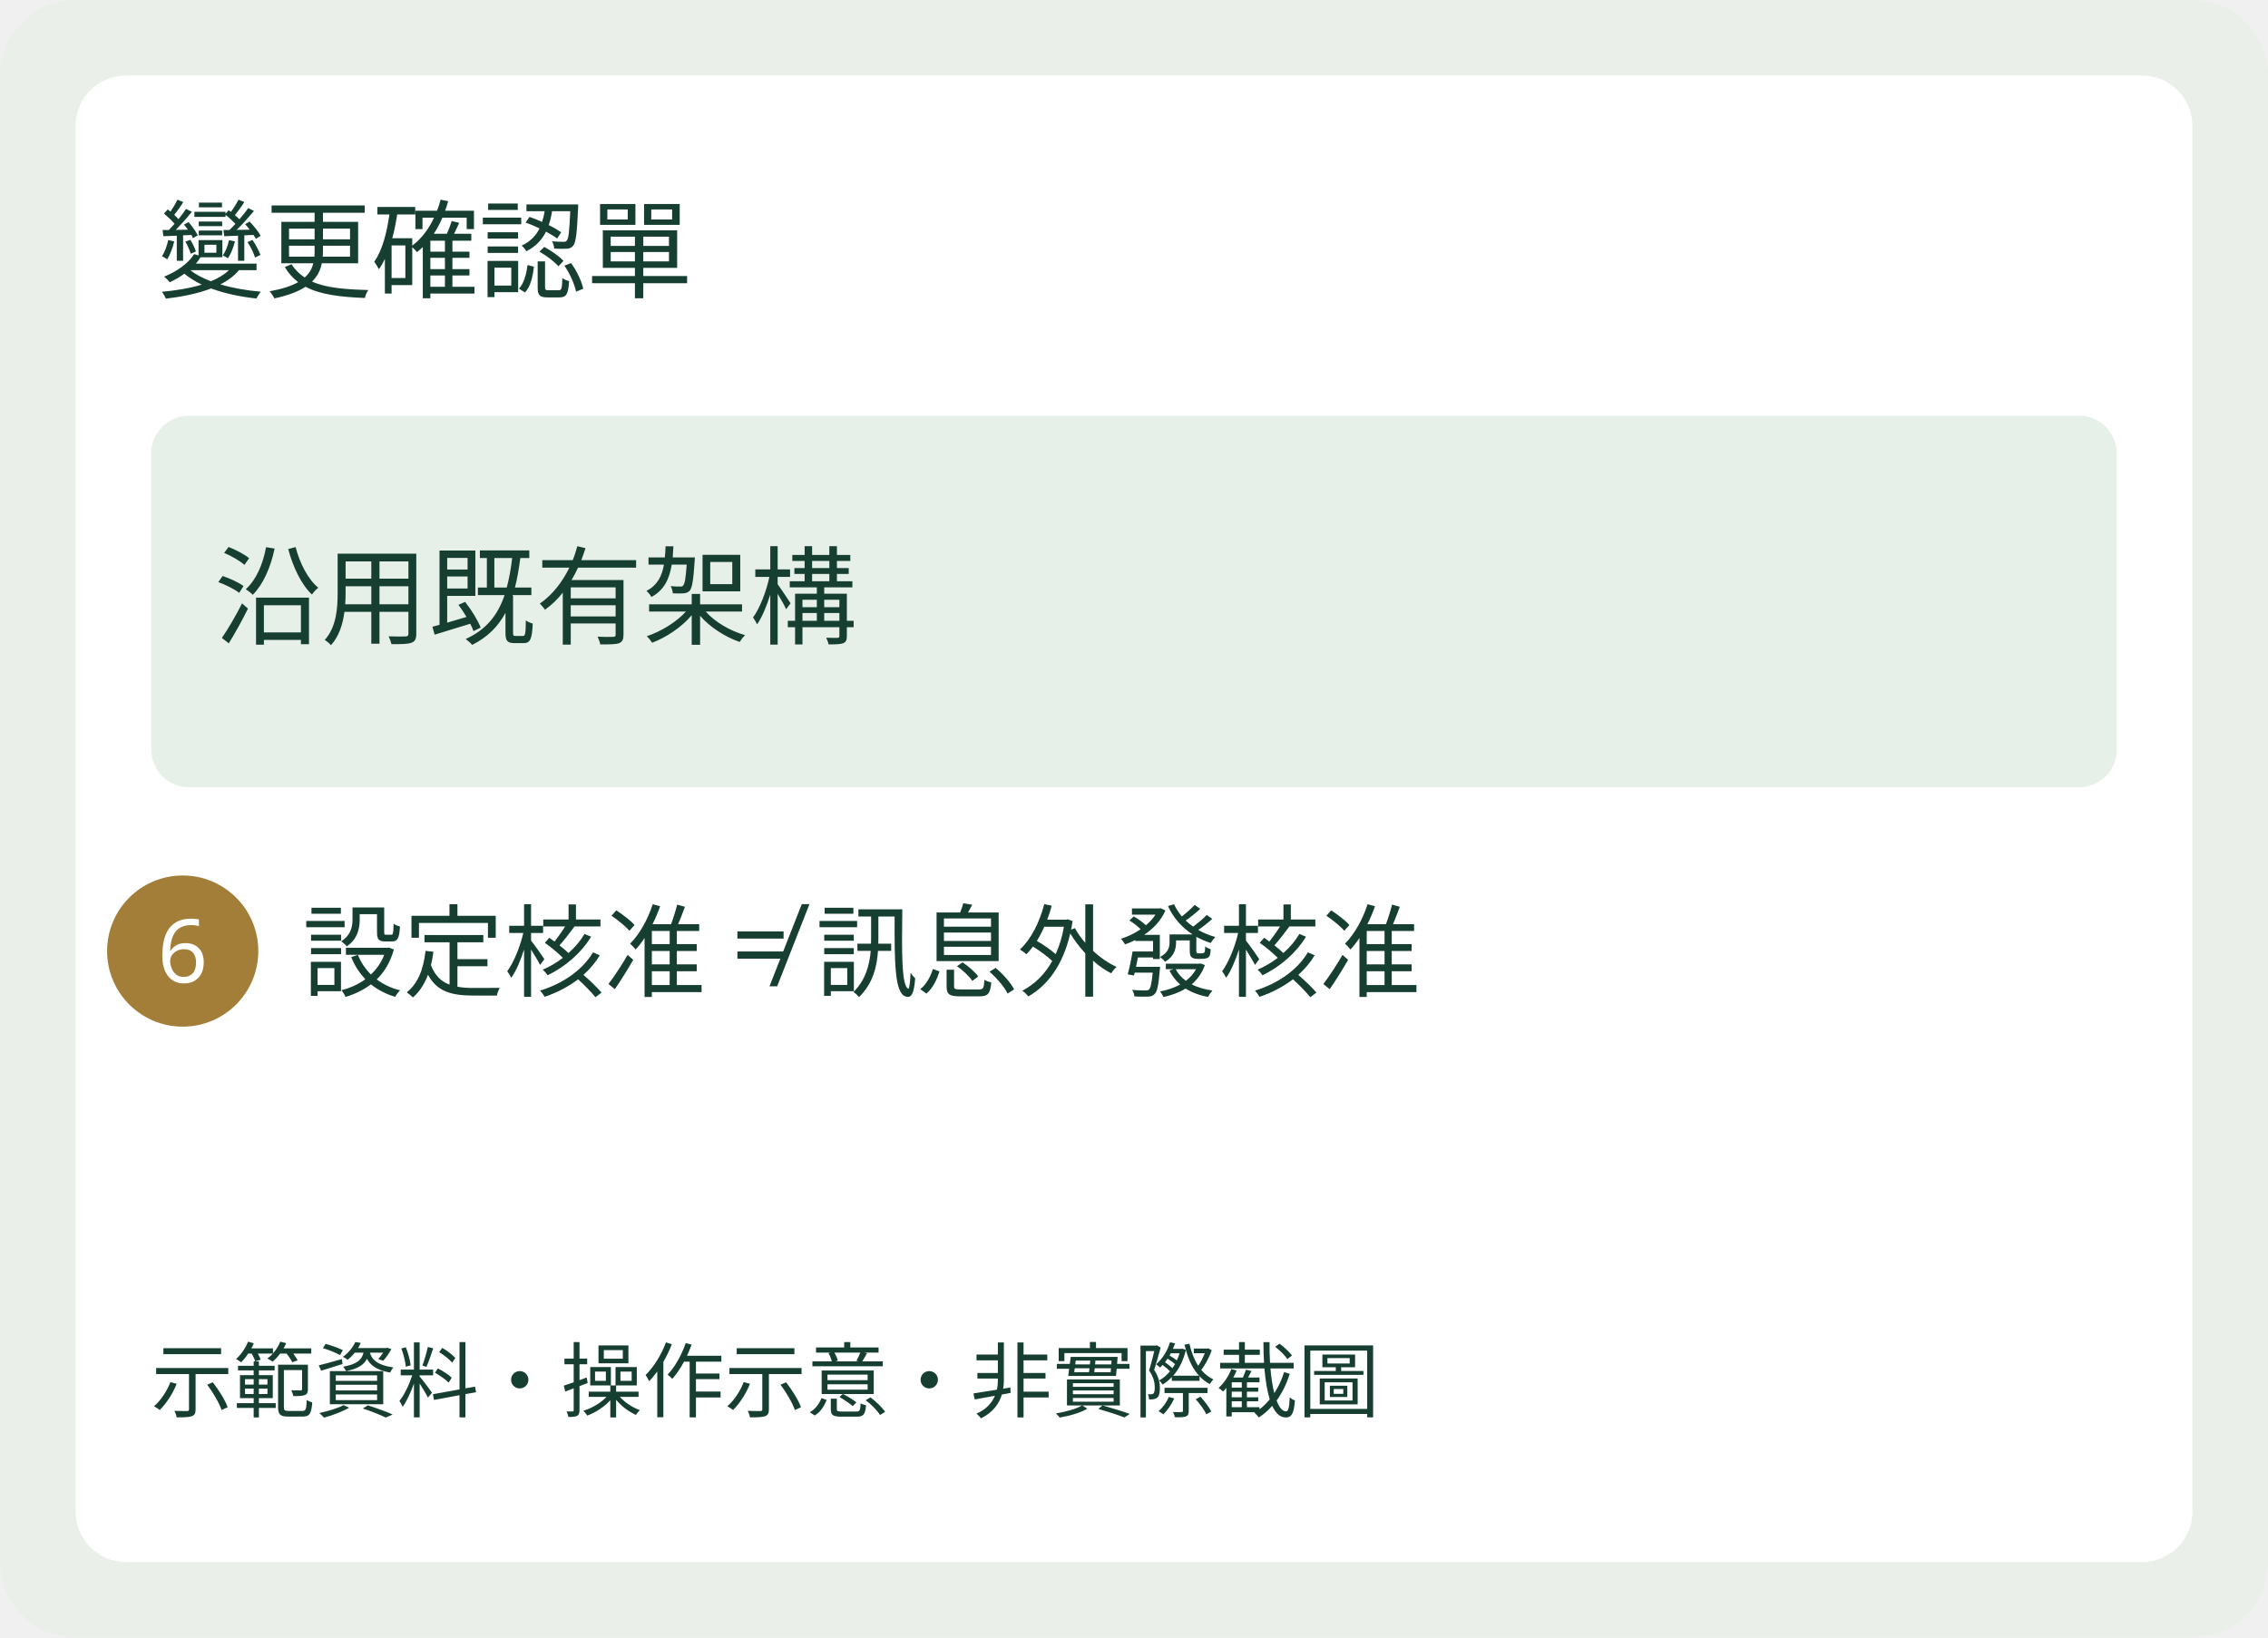
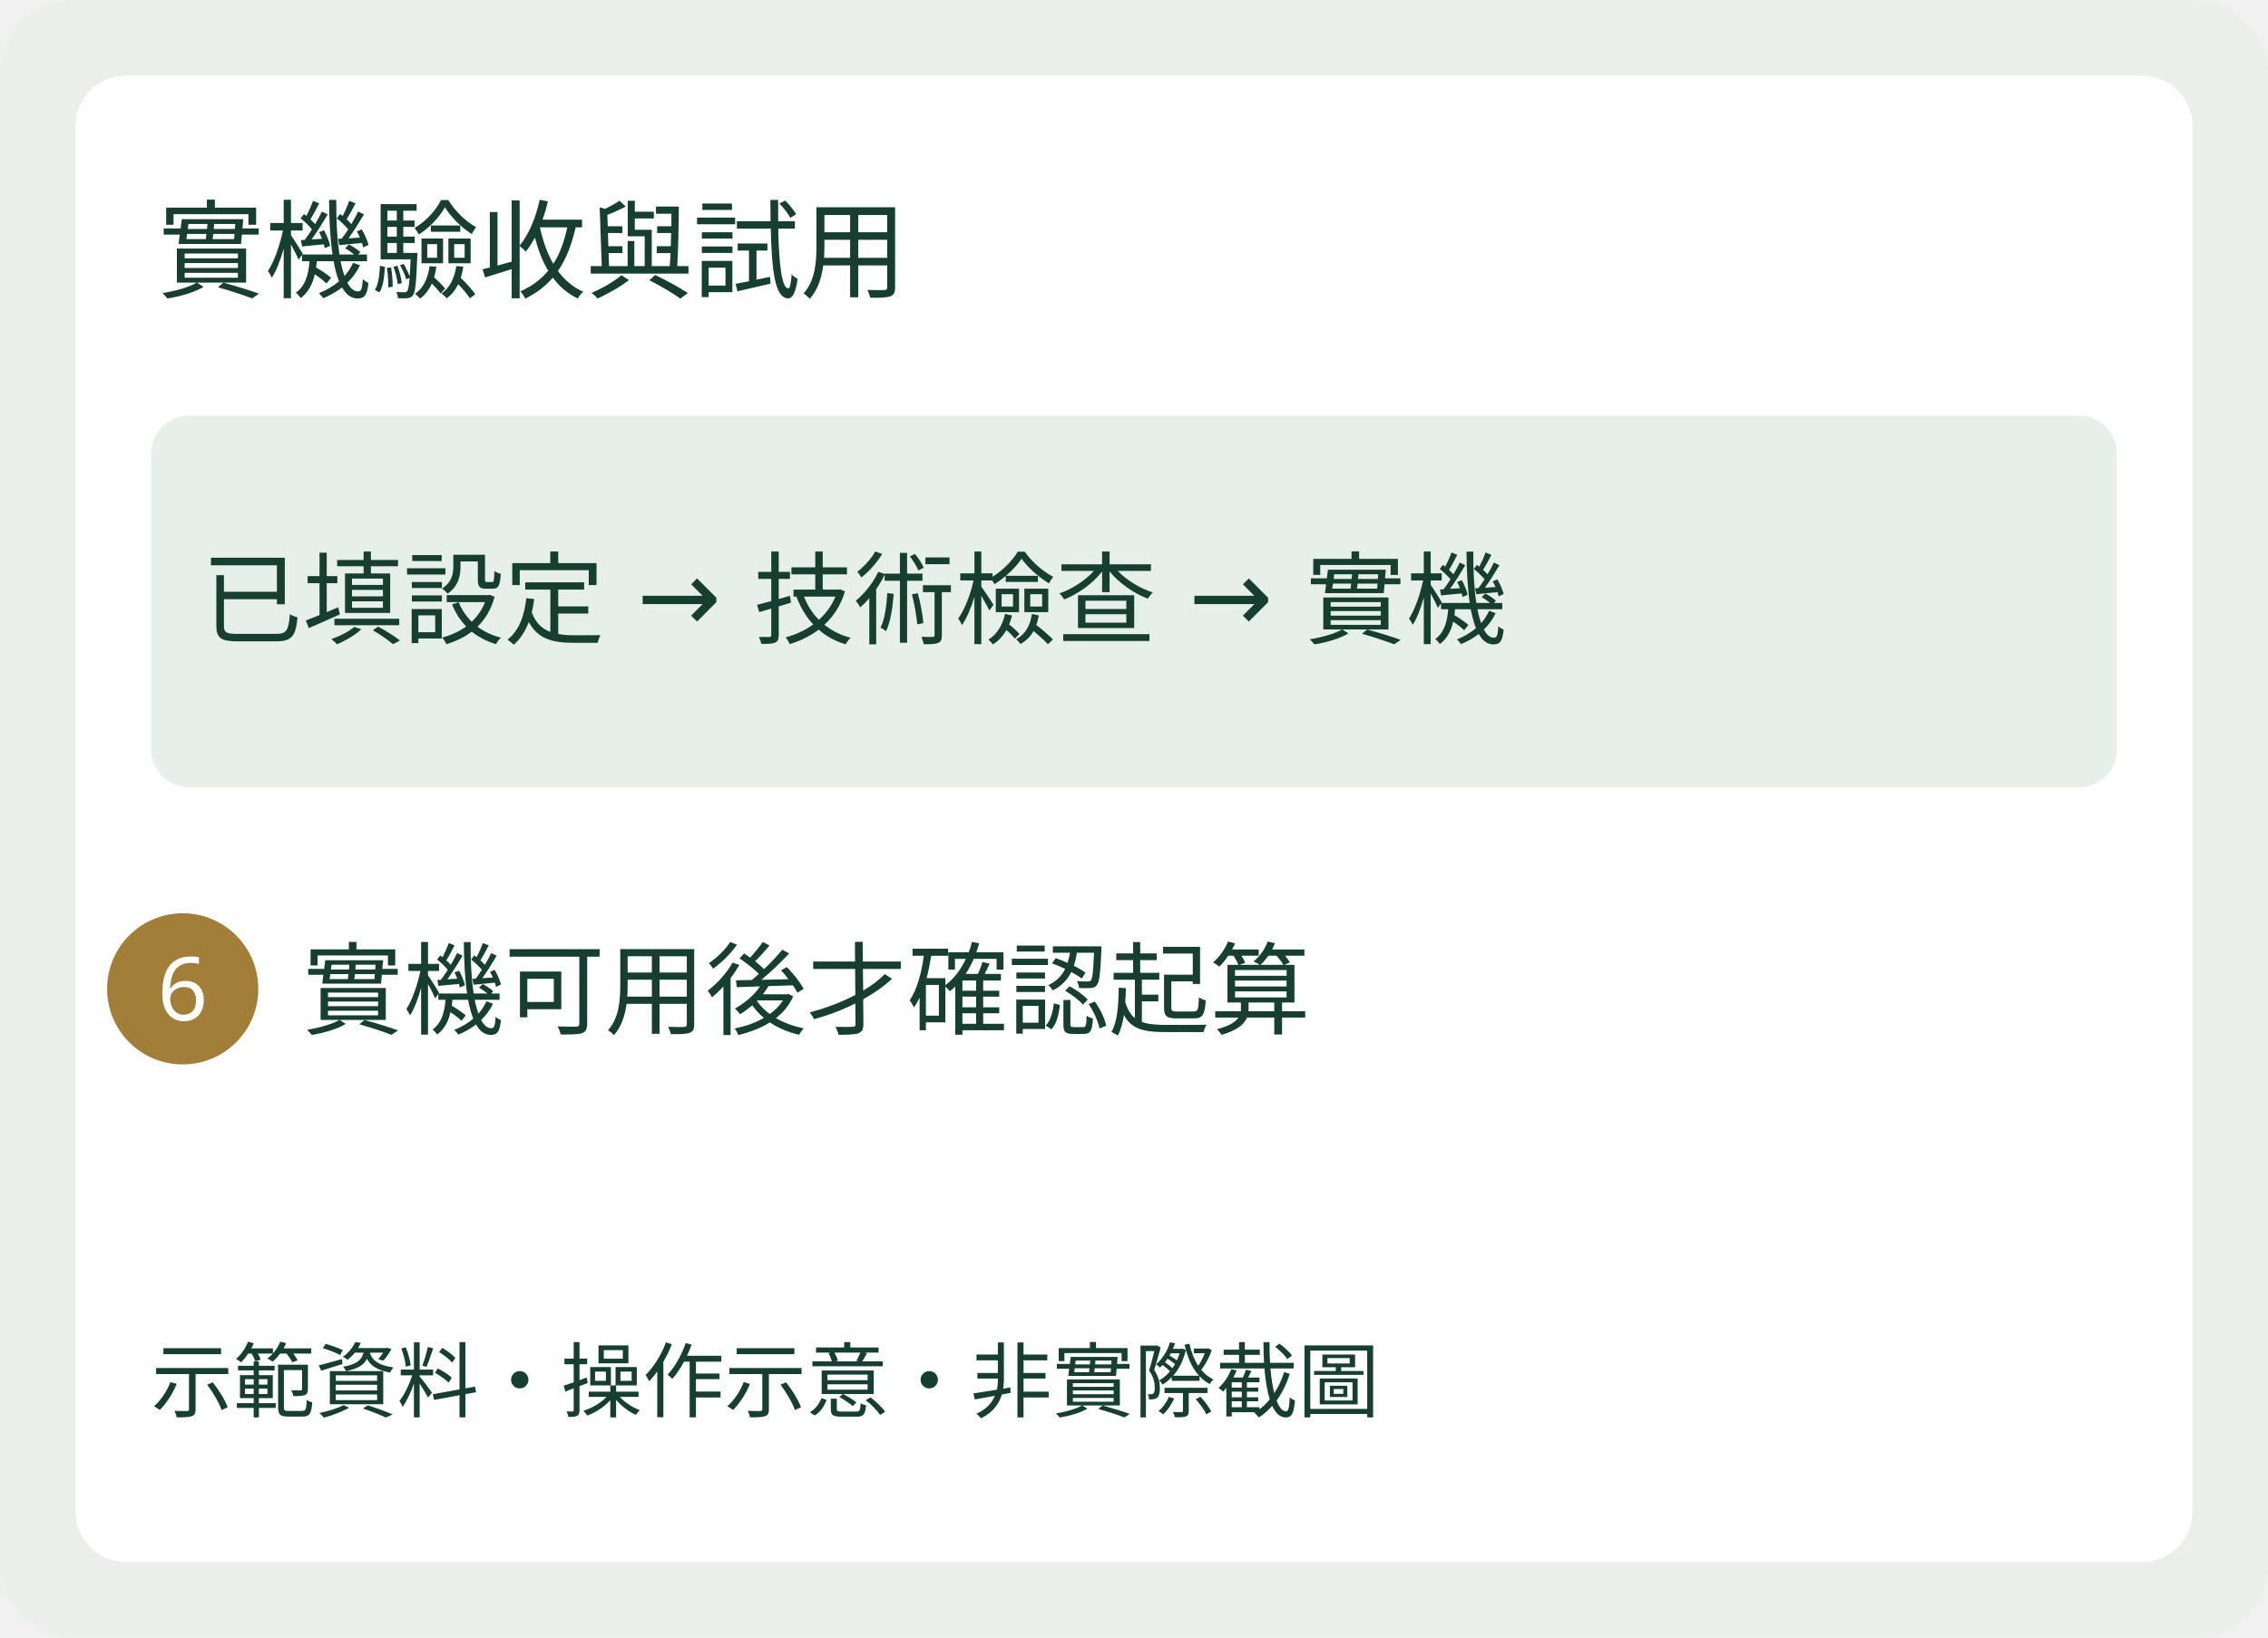
- <svg xmlns="http://www.w3.org/2000/svg" width="360" height="260" viewBox="0 0 360 260" role="img" aria-label="變更確認單">
+ <svg xmlns="http://www.w3.org/2000/svg" width="360" height="260" viewBox="0 0 360 260" role="img" aria-label="步驟6示範圖">
  <style>text{font-family:system-ui,sans-serif;fill:#163f32}</style>
  <rect width="360" height="260" rx="12" fill="#eaf0e9" />
  <rect x="12" y="12" width="336" height="236" rx="8" fill="white" />
-   <text x="25" y="46" font-size="17">變更確認單</text>
+   <text x="25" y="46" font-size="17">實機驗收與試用</text>
  <rect x="24" y="66" width="312" height="59" rx="6" fill="#e6efe8" />
-   <text x="34" y="101" font-size="17">沿用既有架構</text>
-   <circle cx="29" cy="151" r="12" fill="#a27e38" />
-   <text x="29" y="156" text-anchor="middle" style="fill:white" font-size="14">6</text>
-   <text x="48" y="157" font-size="16">設定核准 ≠ 訊息外發核准</text>
+   <text x="32" y="101" font-size="16">已填設定 → 技術檢查 → 實機</text>
+   <circle cx="29" cy="157" r="12" fill="#a27e38" />
+   <text x="29" y="162" text-anchor="middle" style="fill:white" font-size="14">6</text>
+   <text x="48" y="163" font-size="16">實機可用後才確認起算</text>
  <text x="24" y="224" font-size="13">示範資料・操作示意・非實際截圖</text>
</svg>
